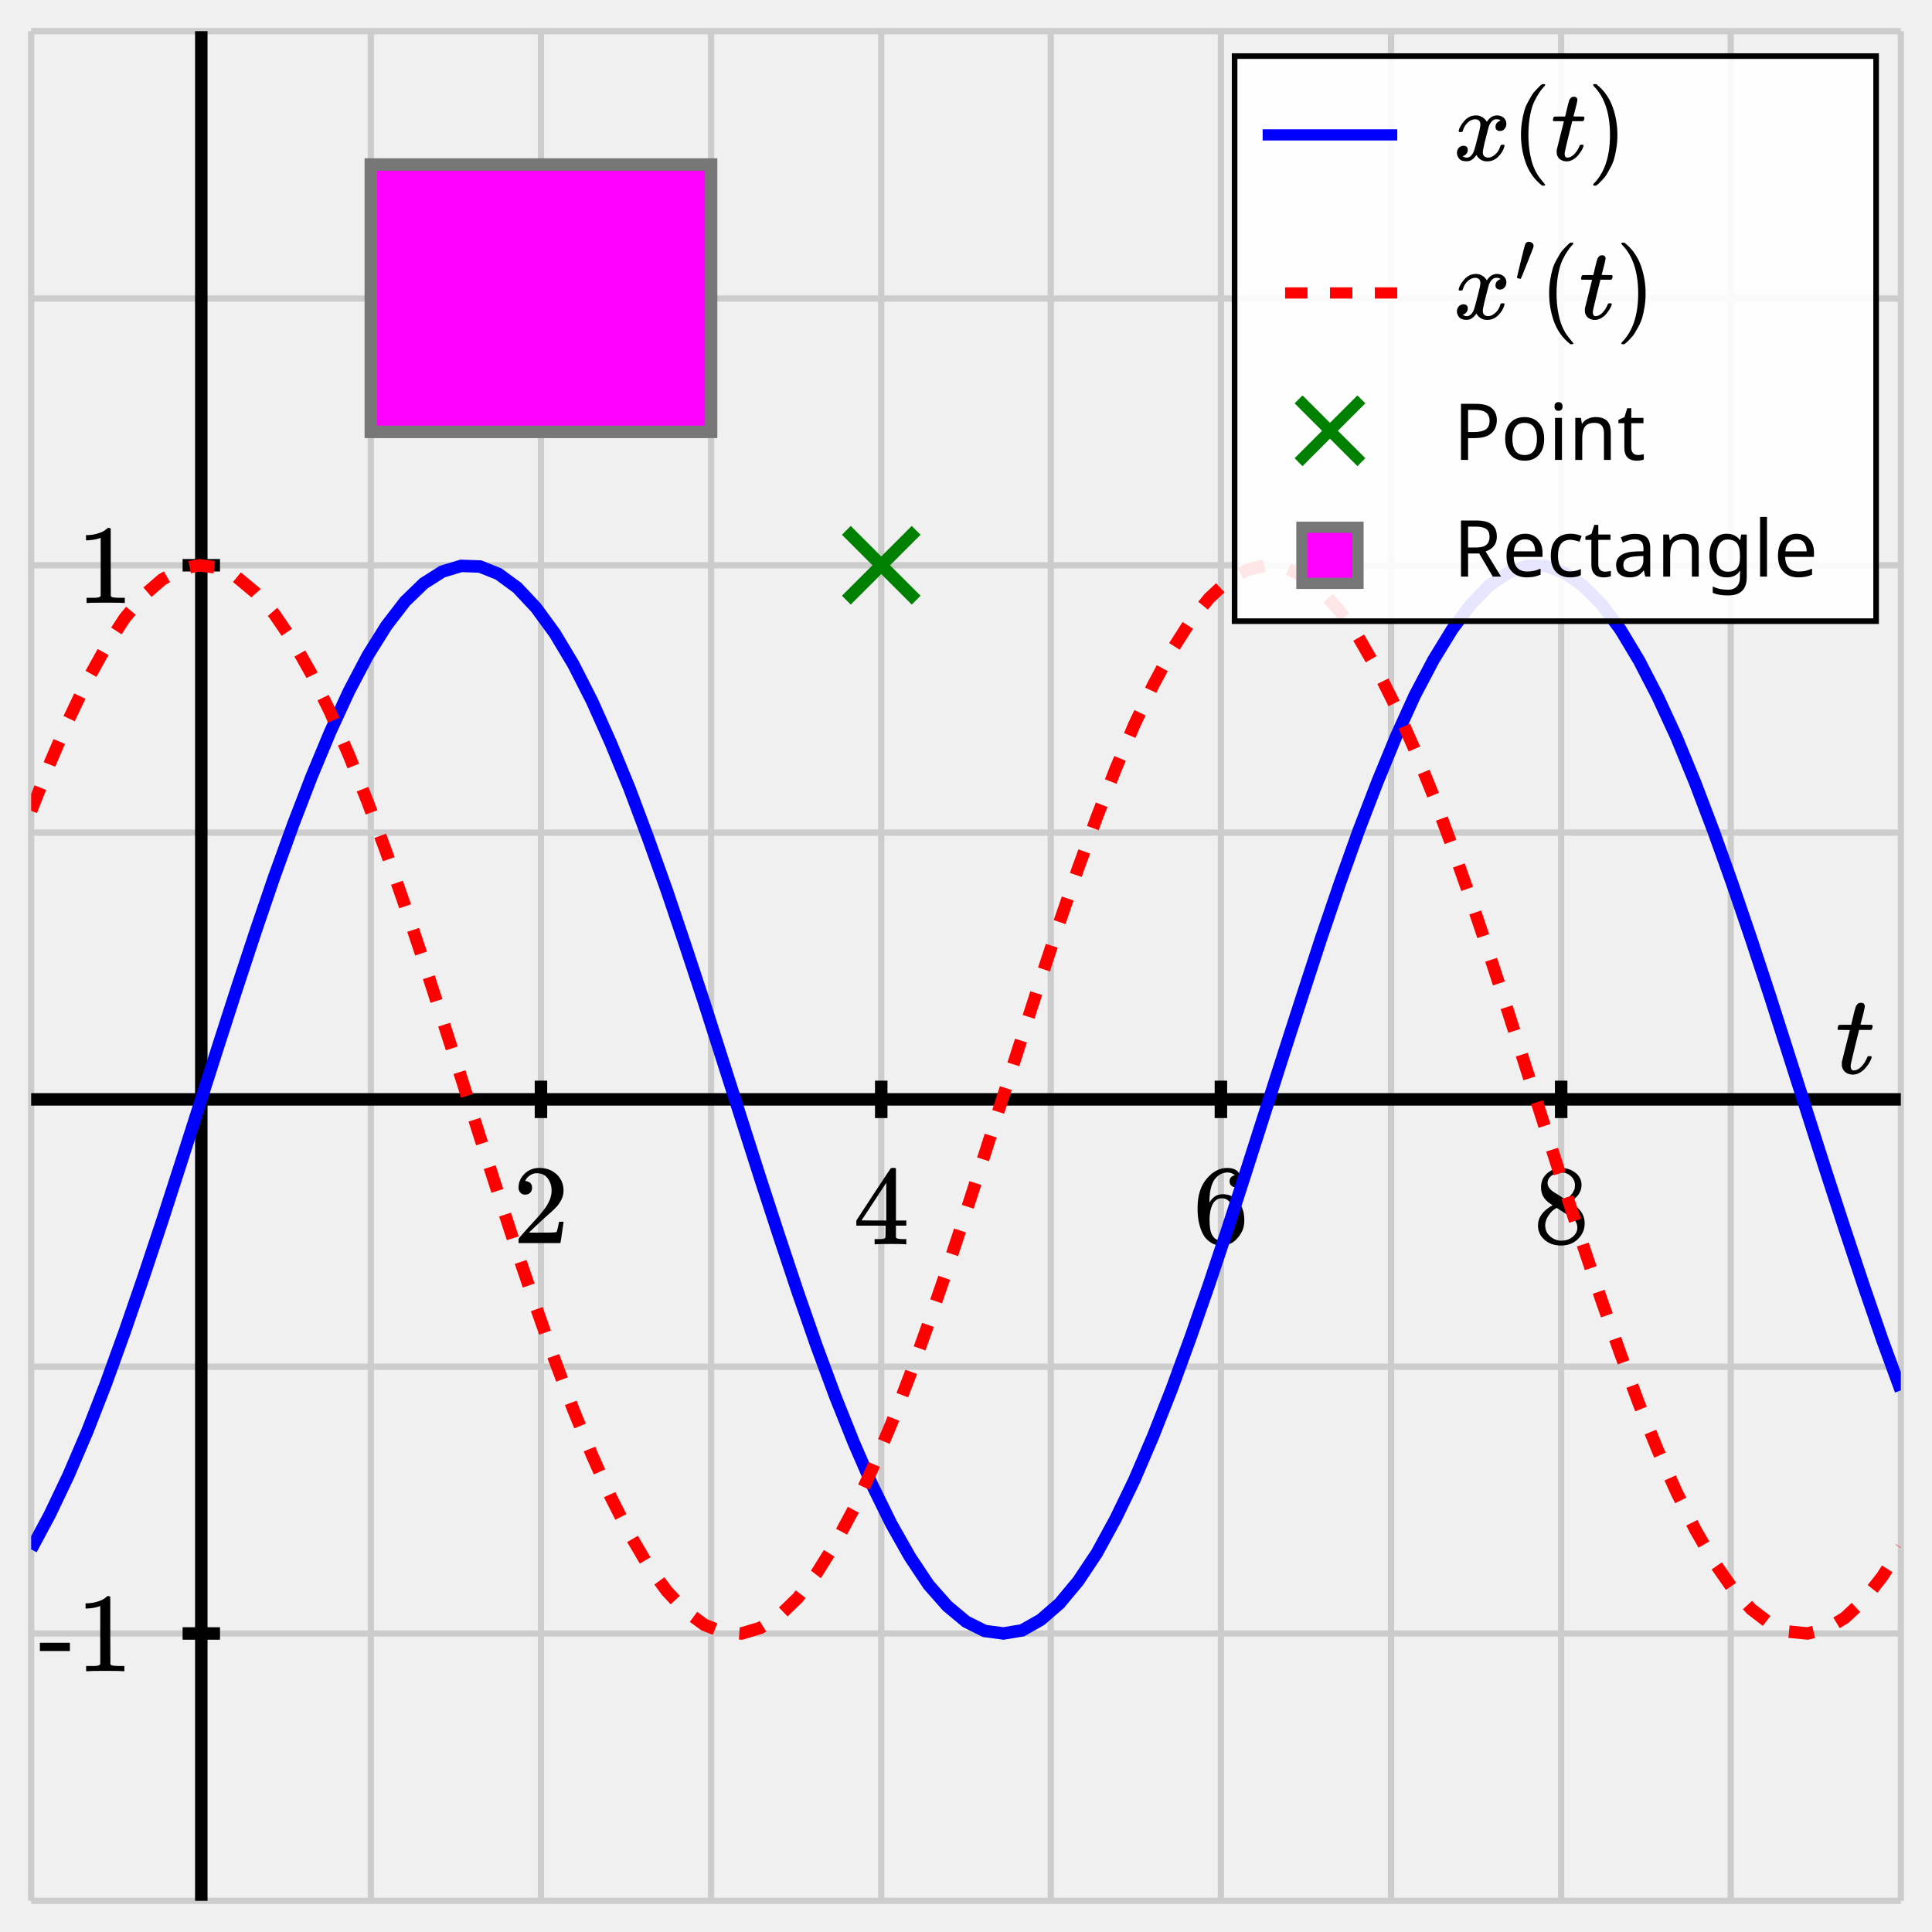
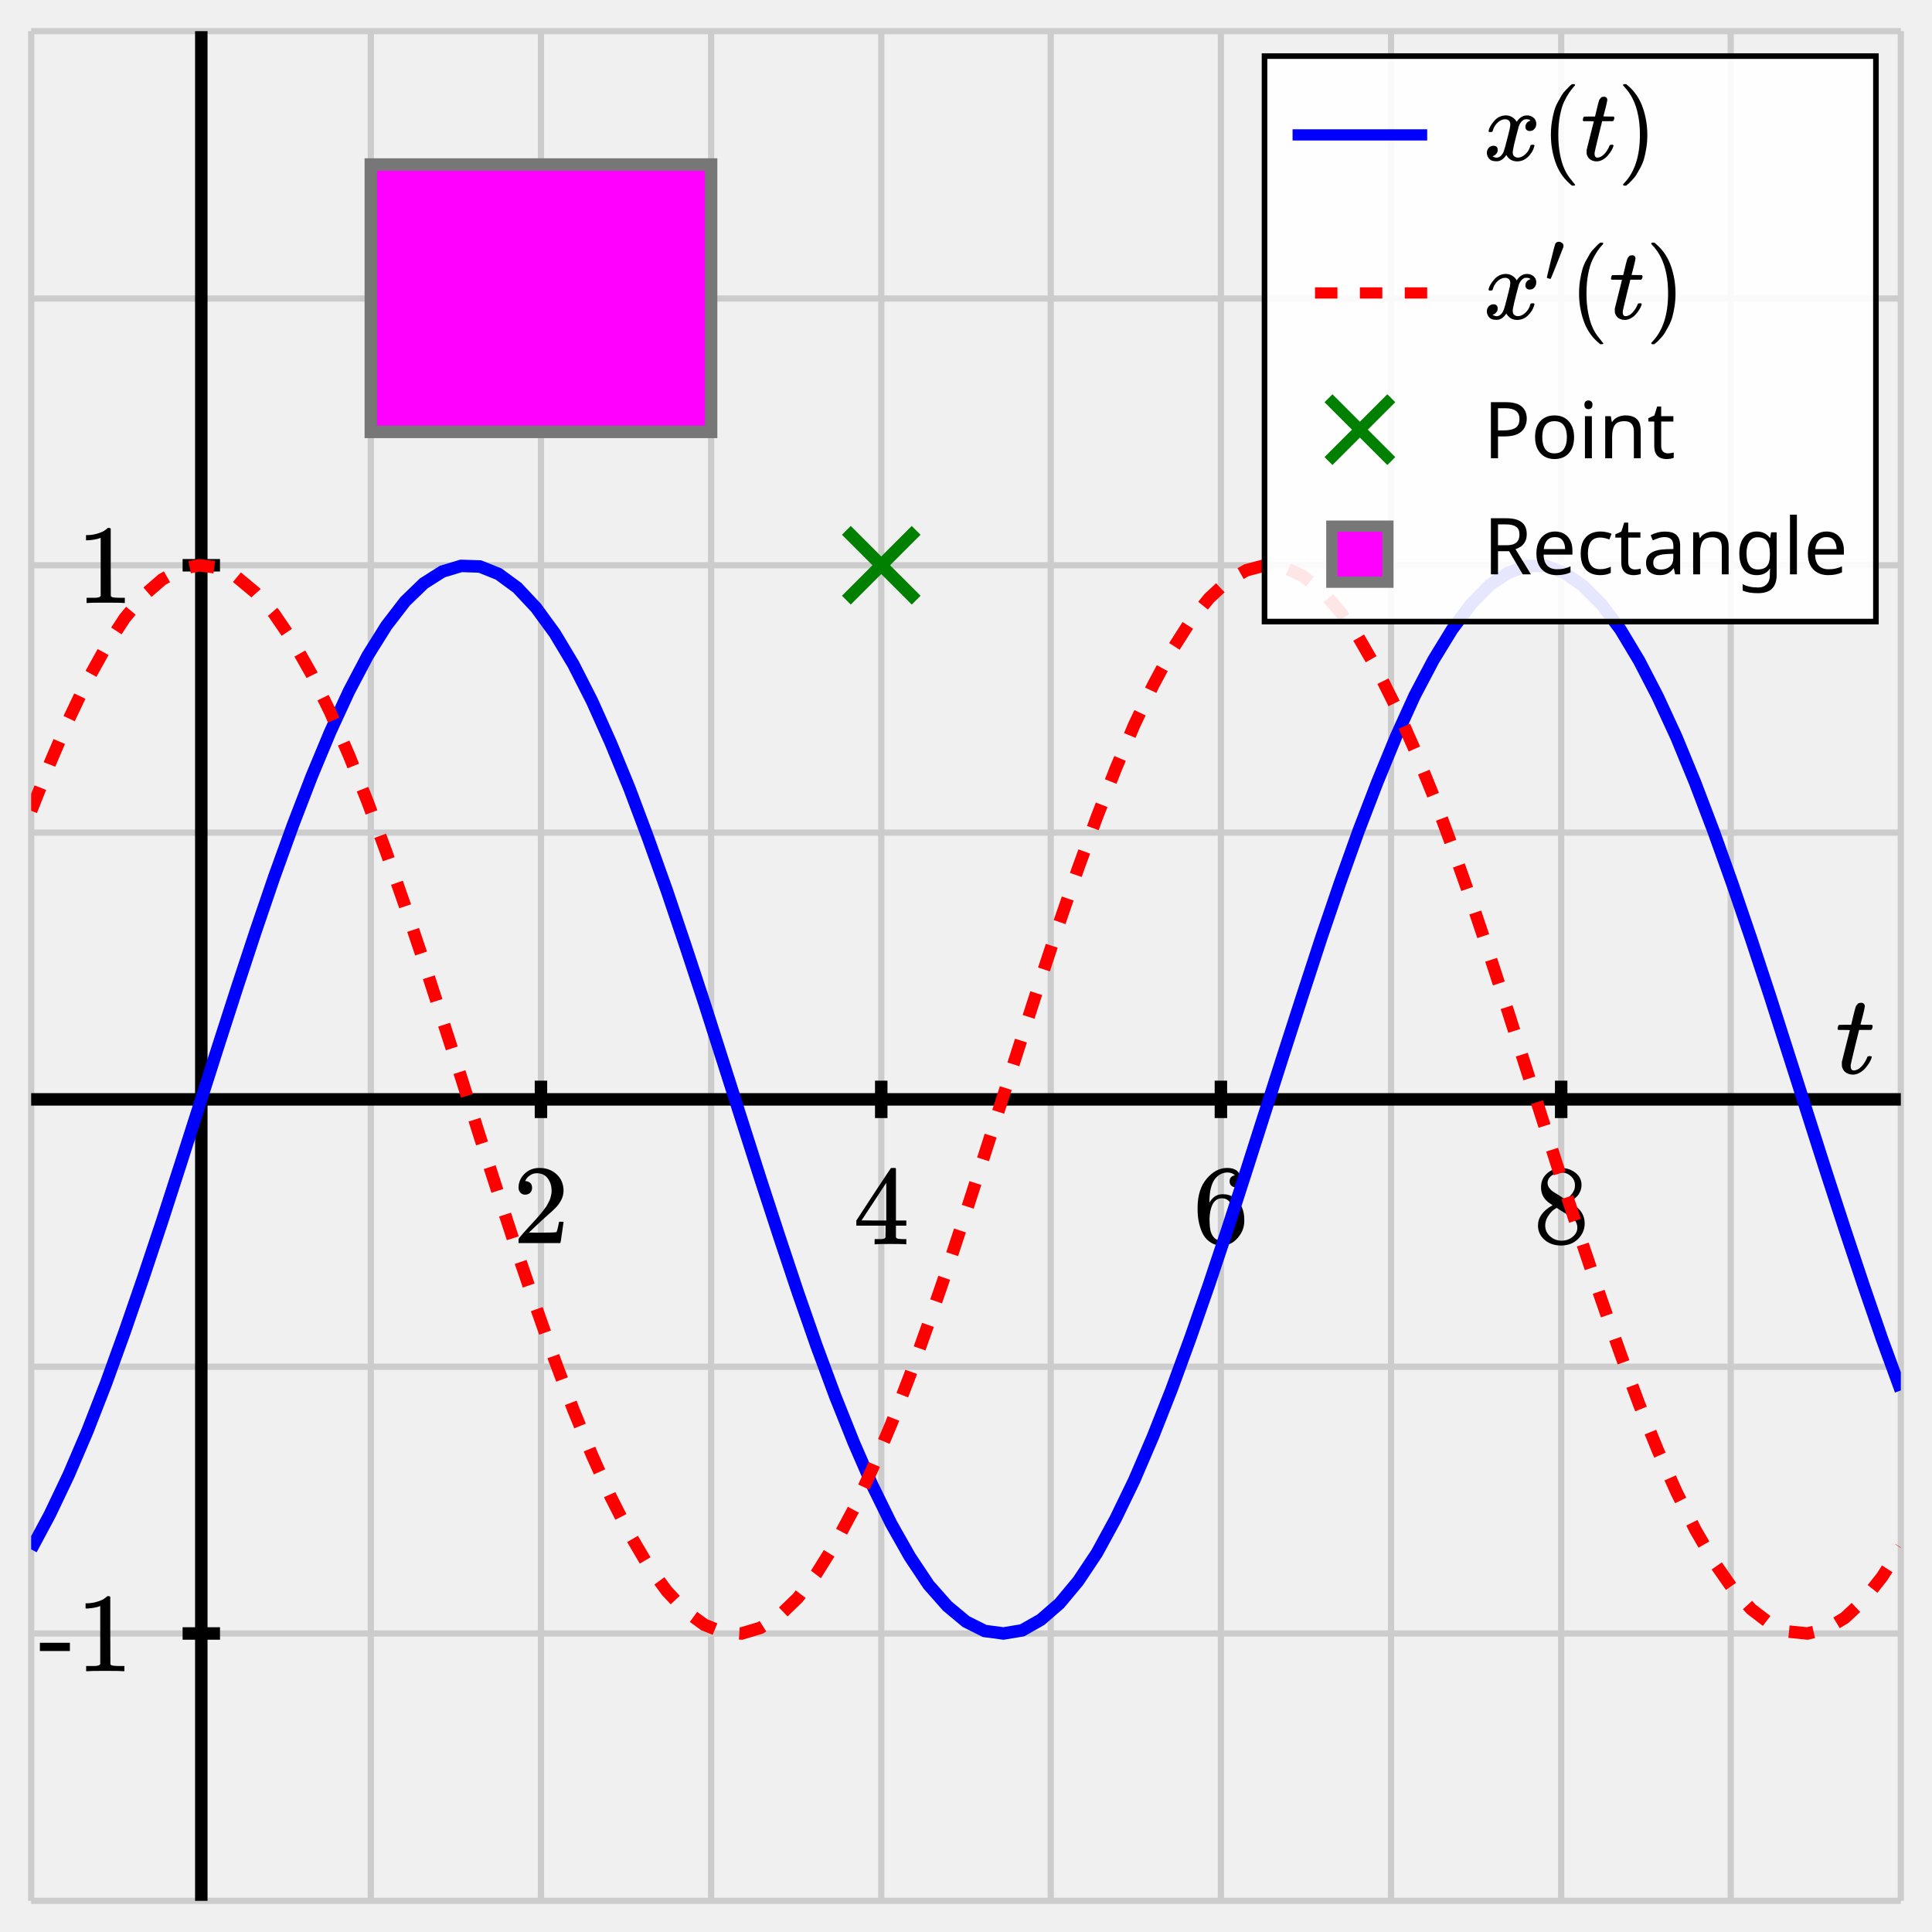
<svg xmlns="http://www.w3.org/2000/svg" xmlns:xlink="http://www.w3.org/1999/xlink" id="legend-figure" width="310" height="310" viewBox="0 0 310 310">
  <defs>
    <clipPath id="legend-__clipPath-0">
      <rect x="5.0" y="5.0" width="300.0" height="300.0" />
    </clipPath>
    <clipPath id="legend-__clipPath-1">
      <rect x="5.0" y="5.0" width="300.0" height="300.0" />
    </clipPath>
  </defs>
  <g id="legend-grid-axes">
    <g id="legend-grid" stroke="#ccc" stroke-width="1">
      <line x1="5.0" y1="305.0" x2="5.0" y2="5.0" />
      <line x1="32.3" y1="305.0" x2="32.3" y2="5.0" />
      <line x1="59.5" y1="305.0" x2="59.5" y2="5.0" />
      <line x1="86.8" y1="305.0" x2="86.8" y2="5.0" />
      <line x1="114.1" y1="305.0" x2="114.1" y2="5.0" />
      <line x1="141.4" y1="305.0" x2="141.4" y2="5.0" />
      <line x1="168.6" y1="305.0" x2="168.6" y2="5.0" />
      <line x1="195.9" y1="305.0" x2="195.9" y2="5.0" />
      <line x1="223.2" y1="305.0" x2="223.2" y2="5.0" />
      <line x1="250.5" y1="305.0" x2="250.5" y2="5.0" />
      <line x1="277.7" y1="305.0" x2="277.7" y2="5.0" />
      <line x1="305.0" y1="305.0" x2="305.0" y2="5.0" />
      <line x1="5.0" y1="305.0" x2="305.0" y2="305.0" />
      <line x1="5.0" y1="262.1" x2="305.0" y2="262.1" />
      <line x1="5.0" y1="219.3" x2="305.0" y2="219.3" />
      <line x1="5.0" y1="176.4" x2="305.0" y2="176.4" />
      <line x1="5.0" y1="133.6" x2="305.0" y2="133.6" />
      <line x1="5.0" y1="90.7" x2="305.0" y2="90.7" />
      <line x1="5.0" y1="47.9" x2="305.0" y2="47.9" />
      <line x1="5.0" y1="5.0" x2="305.0" y2="5.0" />
    </g>
    <g id="legend-axes" stroke="black" stroke-width="2">
      <line id="legend-__line-20" x1="5.0" y1="176.4" x2="305.0" y2="176.4" stroke="black" stroke-width="2" />
      <g>
        <line id="legend-__line-21" x1="86.8" y1="179.4" x2="86.8" y2="173.4" />
        <line id="legend-__line-22" x1="141.4" y1="179.4" x2="141.4" y2="173.4" />
        <line id="legend-__line-23" x1="195.9" y1="179.4" x2="195.9" y2="173.4" />
        <line id="legend-__line-24" x1="250.5" y1="179.4" x2="250.5" y2="173.4" />
      </g>
      <line id="legend-__line-25" x1="32.3" y1="305.0" x2="32.3" y2="5.0" stroke="black" stroke-width="2" />
      <g>
        <line id="legend-__line-26" x1="29.3" y1="262.1" x2="35.3" y2="262.1" />
        <line id="legend-__line-27" x1="29.3" y1="90.7" x2="35.3" y2="90.7" />
      </g>
    </g>
    <g id="legend-__label-0" transform="translate(301.0,172.4) translate(-6.5,-11.5)">
      <g id="legend-__g-1">
        <svg style="vertical-align: -0.200px" width="6.536px" height="11.528px" role="img" focusable="false" viewBox="0 -626 361 637" x="0.0" y="0.0">
          <defs>
            <path id="legend-MJX-1-TEX-I-1D461" d="M26 385Q19 392 19 395Q19 399 22 411T27 425Q29 430 36 430T87 431H140L159 511Q162 522 166 540T173 566T179 586T187 603T197 615T211 624T229 626Q247 625 254 615T261 596Q261 589 252 549T232 470L222 433Q222 431 272 431H323Q330 424 330 420Q330 398 317 385H210L174 240Q135 80 135 68Q135 26 162 26Q197 26 230 60T283 144Q285 150 288 151T303 153H307Q322 153 322 145Q322 142 319 133Q314 117 301 95T267 48T216 6T155 -11Q125 -11 98 4T59 56Q57 64 57 83V101L92 241Q127 382 128 383Q128 385 77 385H26Z" />
          </defs>
          <g stroke="currentColor" fill="currentColor" stroke-width="0" transform="scale(1,-1)">
            <g data-mml-node="math">
              <g data-mml-node="mi" data-semantic-type="identifier" data-semantic-role="latinletter" data-semantic-font="italic" data-semantic-annotation="clearspeak:simple" data-semantic-id="0" data-semantic-speech="t">
                <use data-c="1D461" xlink:href="#legend-MJX-1-TEX-I-1D461" />
              </g>
            </g>
          </g>
        </svg>
      </g>
    </g>
    <g id="legend-__label-1" transform="translate(86.8,187.4) translate(-4.5,-0.0)">
      <g id="legend-__g-2">
        <svg style="vertical-align: 0.000px" width="9.048px" height="12.056px" role="img" focusable="false" viewBox="0 -666 500 666" x="0.0" y="0.0">
          <defs>
            <path id="legend-MJX-2-TEX-N-32" d="M109 429Q82 429 66 447T50 491Q50 562 103 614T235 666Q326 666 387 610T449 465Q449 422 429 383T381 315T301 241Q265 210 201 149L142 93L218 92Q375 92 385 97Q392 99 409 186V189H449V186Q448 183 436 95T421 3V0H50V19V31Q50 38 56 46T86 81Q115 113 136 137Q145 147 170 174T204 211T233 244T261 278T284 308T305 340T320 369T333 401T340 431T343 464Q343 527 309 573T212 619Q179 619 154 602T119 569T109 550Q109 549 114 549Q132 549 151 535T170 489Q170 464 154 447T109 429Z" />
          </defs>
          <g stroke="currentColor" fill="currentColor" stroke-width="0" transform="scale(1,-1)">
            <g data-mml-node="math">
              <g data-mml-node="mtext" data-semantic-type="text" data-semantic-role="integer" data-semantic-font="normal" data-semantic-annotation="clearspeak:unit" data-semantic-id="0" data-semantic-speech="2">
                <use data-c="32" xlink:href="#legend-MJX-2-TEX-N-32" />
              </g>
            </g>
          </g>
        </svg>
      </g>
    </g>
    <g id="legend-__label-2" transform="translate(141.4,187.4) translate(-4.5,-0.0)">
      <g id="legend-__g-3">
        <svg style="vertical-align: 0.000px" width="9.048px" height="12.256px" role="img" focusable="false" viewBox="0 -677 500 677" x="0.0" y="0.0">
          <defs>
            <path id="legend-MJX-3-TEX-N-34" d="M462 0Q444 3 333 3Q217 3 199 0H190V46H221Q241 46 248 46T265 48T279 53T286 61Q287 63 287 115V165H28V211L179 442Q332 674 334 675Q336 677 355 677H373L379 671V211H471V165H379V114Q379 73 379 66T385 54Q393 47 442 46H471V0H462ZM293 211V545L74 212L183 211H293Z" />
          </defs>
          <g stroke="currentColor" fill="currentColor" stroke-width="0" transform="scale(1,-1)">
            <g data-mml-node="math">
              <g data-mml-node="mtext" data-semantic-type="text" data-semantic-role="integer" data-semantic-font="normal" data-semantic-annotation="clearspeak:unit" data-semantic-id="0" data-semantic-speech="4">
                <use data-c="34" xlink:href="#legend-MJX-3-TEX-N-34" />
              </g>
            </g>
          </g>
        </svg>
      </g>
    </g>
    <g id="legend-__label-3" transform="translate(195.9,187.4) translate(-4.5,-0.0)">
      <g id="legend-__g-4">
        <svg style="vertical-align: -0.400px" width="9.048px" height="12.456px" role="img" focusable="false" viewBox="0 -666 500 688" x="0.0" y="0.0">
          <defs>
            <path id="legend-MJX-4-TEX-N-36" d="M42 313Q42 476 123 571T303 666Q372 666 402 630T432 550Q432 525 418 510T379 495Q356 495 341 509T326 548Q326 592 373 601Q351 623 311 626Q240 626 194 566Q147 500 147 364L148 360Q153 366 156 373Q197 433 263 433H267Q313 433 348 414Q372 400 396 374T435 317Q456 268 456 210V192Q456 169 451 149Q440 90 387 34T253 -22Q225 -22 199 -14T143 16T92 75T56 172T42 313ZM257 397Q227 397 205 380T171 335T154 278T148 216Q148 133 160 97T198 39Q222 21 251 21Q302 21 329 59Q342 77 347 104T352 209Q352 289 347 316T329 361Q302 397 257 397Z" />
          </defs>
          <g stroke="currentColor" fill="currentColor" stroke-width="0" transform="scale(1,-1)">
            <g data-mml-node="math">
              <g data-mml-node="mtext" data-semantic-type="text" data-semantic-role="integer" data-semantic-font="normal" data-semantic-annotation="clearspeak:unit" data-semantic-id="0" data-semantic-speech="6">
                <use data-c="36" xlink:href="#legend-MJX-4-TEX-N-36" />
              </g>
            </g>
          </g>
        </svg>
      </g>
    </g>
    <g id="legend-__label-4" transform="translate(250.5,187.4) translate(-4.5,-0.0)">
      <g id="legend-__g-5">
        <svg style="vertical-align: -0.400px" width="9.048px" height="12.456px" role="img" focusable="false" viewBox="0 -666 500 688" x="0.0" y="0.0">
          <defs>
            <path id="legend-MJX-5-TEX-N-38" d="M70 417T70 494T124 618T248 666Q319 666 374 624T429 515Q429 485 418 459T392 417T361 389T335 371T324 363L338 354Q352 344 366 334T382 323Q457 264 457 174Q457 95 399 37T249 -22Q159 -22 101 29T43 155Q43 263 172 335L154 348Q133 361 127 368Q70 417 70 494ZM286 386L292 390Q298 394 301 396T311 403T323 413T334 425T345 438T355 454T364 471T369 491T371 513Q371 556 342 586T275 624Q268 625 242 625Q201 625 165 599T128 534Q128 511 141 492T167 463T217 431Q224 426 228 424L286 386ZM250 21Q308 21 350 55T392 137Q392 154 387 169T375 194T353 216T330 234T301 253T274 270Q260 279 244 289T218 306L210 311Q204 311 181 294T133 239T107 157Q107 98 150 60T250 21Z" />
          </defs>
          <g stroke="currentColor" fill="currentColor" stroke-width="0" transform="scale(1,-1)">
            <g data-mml-node="math">
              <g data-mml-node="mtext" data-semantic-type="text" data-semantic-role="integer" data-semantic-font="normal" data-semantic-annotation="clearspeak:unit" data-semantic-id="0" data-semantic-speech="8">
                <use data-c="38" xlink:href="#legend-MJX-5-TEX-N-38" />
              </g>
            </g>
          </g>
        </svg>
      </g>
    </g>
    <g id="legend-__label-5" transform="translate(21.3,262.1) translate(-15.1,-6.0)">
      <g id="legend-__g-6">
        <svg style="vertical-align: 0.000px" width="15.080px" height="12.056px" role="img" focusable="false" viewBox="0 -666 833 666" x="0.0" y="0.0">
          <defs>
            <path id="legend-MJX-6-TEX-N-2D" d="M11 179V252H277V179H11Z" />
            <path id="legend-MJX-6-TEX-N-31" d="M213 578L200 573Q186 568 160 563T102 556H83V602H102Q149 604 189 617T245 641T273 663Q275 666 285 666Q294 666 302 660V361L303 61Q310 54 315 52T339 48T401 46H427V0H416Q395 3 257 3Q121 3 100 0H88V46H114Q136 46 152 46T177 47T193 50T201 52T207 57T213 61V578Z" />
          </defs>
          <g stroke="currentColor" fill="currentColor" stroke-width="0" transform="scale(1,-1)">
            <g data-mml-node="math">
              <g data-mml-node="mtext" data-semantic-type="text" data-semantic-role="unknown" data-semantic-font="normal" data-semantic-annotation="clearspeak:unit" data-semantic-id="0" data-semantic-speech="hyphen 1">
                <use data-c="2D" xlink:href="#legend-MJX-6-TEX-N-2D" />
                <use data-c="31" xlink:href="#legend-MJX-6-TEX-N-31" transform="translate(333,0)" />
              </g>
            </g>
          </g>
        </svg>
      </g>
    </g>
    <g id="legend-__label-6" transform="translate(21.3,90.7) translate(-9.0,-6.0)">
      <g id="legend-__g-7">
        <svg style="vertical-align: 0.000px" width="9.048px" height="12.056px" role="img" focusable="false" viewBox="0 -666 500 666" x="0.0" y="0.0">
          <defs>
            <path id="legend-MJX-7-TEX-N-31" d="M213 578L200 573Q186 568 160 563T102 556H83V602H102Q149 604 189 617T245 641T273 663Q275 666 285 666Q294 666 302 660V361L303 61Q310 54 315 52T339 48T401 46H427V0H416Q395 3 257 3Q121 3 100 0H88V46H114Q136 46 152 46T177 47T193 50T201 52T207 57T213 61V578Z" />
          </defs>
          <g stroke="currentColor" fill="currentColor" stroke-width="0" transform="scale(1,-1)">
            <g data-mml-node="math">
              <g data-mml-node="mtext" data-semantic-type="text" data-semantic-role="integer" data-semantic-font="normal" data-semantic-annotation="clearspeak:unit" data-semantic-id="0" data-semantic-speech="1">
                <use data-c="31" xlink:href="#legend-MJX-7-TEX-N-31" />
              </g>
            </g>
          </g>
        </svg>
      </g>
    </g>
  </g>
  <path id="legend-sin" stroke="blue" stroke-width="2" fill="none" d="M 5.0 248.6 L 8.0 243.0 L 11.0 236.7 L 14.0 229.7 L 17.0 222.0 L 20.0 213.7 L 23.0 205.0 L 26.0 196.0 L 29.0 186.7 L 32.0 177.3 L 35.0 167.9 L 38.0 158.6 L 41.0 149.5 L 44.0 140.7 L 47.0 132.4 L 50.0 124.6 L 53.0 117.4 L 56.0 110.9 L 59.0 105.2 L 62.0 100.4 L 65.0 96.5 L 68.0 93.6 L 71.0 91.7 L 74.0 90.8 L 77.0 90.9 L 80.0 92.1 L 83.0 94.3 L 86.0 97.5 L 89.0 101.6 L 92.0 106.6 L 95.0 112.5 L 98.0 119.2 L 101.0 126.5 L 104.0 134.5 L 107.0 142.9 L 110.0 151.8 L 113.0 160.9 L 116.0 170.3 L 119.0 179.7 L 122.0 189.1 L 125.0 198.3 L 128.0 207.3 L 131.0 215.9 L 134.0 224.0 L 137.0 231.5 L 140.0 238.4 L 143.0 244.5 L 146.0 249.8 L 149.0 254.3 L 152.0 257.7 L 155.0 260.2 L 158.0 261.7 L 161.0 262.1 L 164.0 261.6 L 167.0 259.9 L 170.0 257.3 L 173.0 253.7 L 176.0 249.2 L 179.0 243.7 L 182.0 237.5 L 185.0 230.5 L 188.0 222.9 L 191.0 214.7 L 194.0 206.1 L 197.0 197.1 L 200.0 187.8 L 203.0 178.4 L 206.0 169.0 L 209.0 159.7 L 212.0 150.5 L 215.0 141.7 L 218.0 133.3 L 221.0 125.5 L 224.0 118.2 L 227.0 111.6 L 230.0 105.9 L 233.0 101.0 L 236.0 97.0 L 239.0 93.9 L 242.0 91.9 L 245.0 90.8 L 248.0 90.8 L 251.0 91.9 L 254.0 94.0 L 257.0 97.0 L 260.0 101.0 L 263.0 106.0 L 266.0 111.8 L 269.0 118.3 L 272.0 125.6 L 275.0 133.5 L 278.0 141.9 L 281.0 150.7 L 284.0 159.8 L 287.0 169.2 L 290.0 178.6 L 293.0 188.0 L 296.0 197.2 L 299.0 206.2 L 302.0 214.9 L 305.0 223.1" clip-path="url(#legend-__clipPath-1)" />
  <path id="legend-cos" stroke="red" stroke-width="2" stroke-dasharray="4 4" fill="none" d="M 5.0 130.1 L 8.0 122.5 L 11.0 115.5 L 14.0 109.2 L 17.0 103.8 L 20.0 99.2 L 23.0 95.6 L 26.0 93.0 L 29.0 91.3 L 32.0 90.7 L 35.0 91.1 L 38.0 92.6 L 41.0 95.1 L 44.0 98.5 L 47.0 102.9 L 50.0 108.2 L 53.0 114.3 L 56.0 121.2 L 59.0 128.7 L 62.0 136.8 L 65.0 145.4 L 68.0 154.3 L 71.0 163.6 L 74.0 172.9 L 77.0 182.4 L 80.0 191.7 L 83.0 200.9 L 86.0 209.7 L 89.0 218.2 L 92.0 226.2 L 95.0 233.5 L 98.0 240.2 L 101.0 246.1 L 104.0 251.2 L 107.0 255.3 L 110.0 258.5 L 113.0 260.7 L 116.0 261.9 L 119.0 262.1 L 122.0 261.2 L 125.0 259.3 L 128.0 256.4 L 131.0 252.5 L 134.0 247.7 L 137.0 242.1 L 140.0 235.6 L 143.0 228.5 L 146.0 220.7 L 149.0 212.3 L 152.0 203.6 L 155.0 194.5 L 158.0 185.2 L 161.0 175.8 L 164.0 166.4 L 167.0 157.1 L 170.0 148.0 L 173.0 139.3 L 176.0 131.1 L 179.0 123.4 L 182.0 116.3 L 185.0 110.0 L 188.0 104.4 L 191.0 99.7 L 194.0 96.0 L 197.0 93.2 L 200.0 91.5 L 203.0 90.7 L 206.0 91.0 L 209.0 92.4 L 212.0 94.7 L 215.0 98.1 L 218.0 102.3 L 221.0 107.5 L 224.0 113.5 L 227.0 120.3 L 230.0 127.7 L 233.0 135.8 L 236.0 144.3 L 239.0 153.2 L 242.0 162.4 L 245.0 171.8 L 248.0 181.2 L 251.0 190.6 L 254.0 199.8 L 257.0 208.7 L 260.0 217.2 L 263.0 225.3 L 266.0 232.7 L 269.0 239.4 L 272.0 245.4 L 275.0 250.6 L 278.0 254.9 L 281.0 258.2 L 284.0 260.5 L 287.0 261.8 L 290.0 262.1 L 293.0 261.4 L 296.0 259.6 L 299.0 256.8 L 302.0 253.0 L 305.0 248.3" clip-path="url(#legend-__clipPath-1)" />
  <path id="legend-point" d="M 135.8 96.3L 147.0 85.1M 147.0 96.3L 135.8 85.1" stroke="green" stroke-width="2" fill="red" />
  <path id="legend-rectangle" d="M 59.5 69.3 L 114.1 69.3 L 114.1 26.4 L 59.5 26.4 Z" stroke="#777" stroke-width="2" fill="magenta" />
-   <g id="legend-__g-0" transform="translate(301.0,9.0) translate(-102.9,-0.0) scale(0.9,0.9)">
-     <rect x="0" y="0" width="114.369" height="100.744" stroke="black" fill="white" fill-opacity="0.9" />
+   <g id="legend-__g-0" transform="translate(301.0,9.0) translate(-98.1,-0.0) scale(0.9,0.9)">
+     <rect x="0" y="0" width="109.002" height="100.818" stroke="black" fill="white" fill-opacity="0.9" />
    <g id="legend-label-0" transform="translate(39.0,5.0)">
      <g id="legend-__g-8">
        <svg style="vertical-align: -4.528px" width="30.968px" height="18.096px" role="img" focusable="false" viewBox="0 -750 1711 1000" x="0.0" y="0.0">
          <defs>
            <path id="legend-MJX-8-TEX-I-1D465" d="M52 289Q59 331 106 386T222 442Q257 442 286 424T329 379Q371 442 430 442Q467 442 494 420T522 361Q522 332 508 314T481 292T458 288Q439 288 427 299T415 328Q415 374 465 391Q454 404 425 404Q412 404 406 402Q368 386 350 336Q290 115 290 78Q290 50 306 38T341 26Q378 26 414 59T463 140Q466 150 469 151T485 153H489Q504 153 504 145Q504 144 502 134Q486 77 440 33T333 -11Q263 -11 227 52Q186 -10 133 -10H127Q78 -10 57 16T35 71Q35 103 54 123T99 143Q142 143 142 101Q142 81 130 66T107 46T94 41L91 40Q91 39 97 36T113 29T132 26Q168 26 194 71Q203 87 217 139T245 247T261 313Q266 340 266 352Q266 380 251 392T217 404Q177 404 142 372T93 290Q91 281 88 280T72 278H58Q52 284 52 289Z" />
            <path id="legend-MJX-8-TEX-N-2061" d="" />
            <path id="legend-MJX-8-TEX-N-28" d="M94 250Q94 319 104 381T127 488T164 576T202 643T244 695T277 729T302 750H315H319Q333 750 333 741Q333 738 316 720T275 667T226 581T184 443T167 250T184 58T225 -81T274 -167T316 -220T333 -241Q333 -250 318 -250H315H302L274 -226Q180 -141 137 -14T94 250Z" />
            <path id="legend-MJX-8-TEX-I-1D461" d="M26 385Q19 392 19 395Q19 399 22 411T27 425Q29 430 36 430T87 431H140L159 511Q162 522 166 540T173 566T179 586T187 603T197 615T211 624T229 626Q247 625 254 615T261 596Q261 589 252 549T232 470L222 433Q222 431 272 431H323Q330 424 330 420Q330 398 317 385H210L174 240Q135 80 135 68Q135 26 162 26Q197 26 230 60T283 144Q285 150 288 151T303 153H307Q322 153 322 145Q322 142 319 133Q314 117 301 95T267 48T216 6T155 -11Q125 -11 98 4T59 56Q57 64 57 83V101L92 241Q127 382 128 383Q128 385 77 385H26Z" />
            <path id="legend-MJX-8-TEX-N-29" d="M60 749L64 750Q69 750 74 750H86L114 726Q208 641 251 514T294 250Q294 182 284 119T261 12T224 -76T186 -143T145 -194T113 -227T90 -246Q87 -249 86 -250H74Q66 -250 63 -250T58 -247T55 -238Q56 -237 66 -225Q221 -64 221 250T66 725Q56 737 55 738Q55 746 60 749Z" />
          </defs>
          <g stroke="currentColor" fill="currentColor" stroke-width="0" transform="scale(1,-1)">
            <g data-mml-node="math" data-semantic-type="appl" data-semantic-role="simple function" data-semantic-annotation="clearspeak:simple" data-semantic-id="6" data-semantic-children="0,4" data-semantic-content="5,0" data-semantic-speech="x left parenthesis t right parenthesis">
              <g data-mml-node="mi" data-semantic-type="identifier" data-semantic-role="simple function" data-semantic-font="italic" data-semantic-annotation="clearspeak:simple" data-semantic-id="0" data-semantic-parent="6" data-semantic-operator="appl" data-semantic-speech="x">
                <use data-c="1D465" xlink:href="#legend-MJX-8-TEX-I-1D465" />
              </g>
              <g data-mml-node="mo" data-semantic-type="punctuation" data-semantic-role="application" data-semantic-id="5" data-semantic-parent="6" data-semantic-added="true" data-semantic-operator="appl" data-semantic-speech="of" transform="translate(572,0)">
                <use data-c="2061" xlink:href="#legend-MJX-8-TEX-N-2061" />
              </g>
              <g data-mml-node="mrow" data-semantic-type="fenced" data-semantic-role="leftright" data-semantic-id="4" data-semantic-children="2" data-semantic-content="1,3" data-semantic-parent="6" data-semantic-speech="left parenthesis t right parenthesis" transform="translate(572,0)">
                <g data-mml-node="mo" data-semantic-type="fence" data-semantic-role="open" data-semantic-id="1" data-semantic-parent="4" data-semantic-operator="fenced" data-semantic-speech="left parenthesis">
                  <use data-c="28" xlink:href="#legend-MJX-8-TEX-N-28" />
                </g>
                <g data-mml-node="mi" data-semantic-type="identifier" data-semantic-role="latinletter" data-semantic-font="italic" data-semantic-annotation="clearspeak:simple" data-semantic-id="2" data-semantic-parent="4" data-semantic-speech="t" transform="translate(389,0)">
                  <use data-c="1D461" xlink:href="#legend-MJX-8-TEX-I-1D461" />
                </g>
                <g data-mml-node="mo" data-semantic-type="fence" data-semantic-role="close" data-semantic-id="3" data-semantic-parent="4" data-semantic-operator="fenced" data-semantic-speech="right parenthesis" transform="translate(750,0)">
                  <use data-c="29" xlink:href="#legend-MJX-8-TEX-N-29" />
                </g>
              </g>
            </g>
          </g>
        </svg>
      </g>
    </g>
    <line stroke="blue" x1="29" y1="14.048" x2="5" y2="14.048" stroke-width="2" />
    <g id="legend-label-1" transform="translate(39.0,33.1)">
      <g id="legend-__g-9">
        <svg style="vertical-align: -4.528px" width="35.992px" height="18.264px" role="img" focusable="false" viewBox="0 -759 1988.5 1009" x="0.0" y="0.0">
          <defs>
            <path id="legend-MJX-9-TEX-I-1D465" d="M52 289Q59 331 106 386T222 442Q257 442 286 424T329 379Q371 442 430 442Q467 442 494 420T522 361Q522 332 508 314T481 292T458 288Q439 288 427 299T415 328Q415 374 465 391Q454 404 425 404Q412 404 406 402Q368 386 350 336Q290 115 290 78Q290 50 306 38T341 26Q378 26 414 59T463 140Q466 150 469 151T485 153H489Q504 153 504 145Q504 144 502 134Q486 77 440 33T333 -11Q263 -11 227 52Q186 -10 133 -10H127Q78 -10 57 16T35 71Q35 103 54 123T99 143Q142 143 142 101Q142 81 130 66T107 46T94 41L91 40Q91 39 97 36T113 29T132 26Q168 26 194 71Q203 87 217 139T245 247T261 313Q266 340 266 352Q266 380 251 392T217 404Q177 404 142 372T93 290Q91 281 88 280T72 278H58Q52 284 52 289Z" />
            <path id="legend-MJX-9-TEX-V-2032" d="M79 43Q73 43 52 49T30 61Q30 68 85 293T146 528Q161 560 198 560Q218 560 240 545T262 501Q262 496 260 486Q259 479 173 263T84 45T79 43Z" />
            <path id="legend-MJX-9-TEX-N-2061" d="" />
            <path id="legend-MJX-9-TEX-N-28" d="M94 250Q94 319 104 381T127 488T164 576T202 643T244 695T277 729T302 750H315H319Q333 750 333 741Q333 738 316 720T275 667T226 581T184 443T167 250T184 58T225 -81T274 -167T316 -220T333 -241Q333 -250 318 -250H315H302L274 -226Q180 -141 137 -14T94 250Z" />
            <path id="legend-MJX-9-TEX-I-1D461" d="M26 385Q19 392 19 395Q19 399 22 411T27 425Q29 430 36 430T87 431H140L159 511Q162 522 166 540T173 566T179 586T187 603T197 615T211 624T229 626Q247 625 254 615T261 596Q261 589 252 549T232 470L222 433Q222 431 272 431H323Q330 424 330 420Q330 398 317 385H210L174 240Q135 80 135 68Q135 26 162 26Q197 26 230 60T283 144Q285 150 288 151T303 153H307Q322 153 322 145Q322 142 319 133Q314 117 301 95T267 48T216 6T155 -11Q125 -11 98 4T59 56Q57 64 57 83V101L92 241Q127 382 128 383Q128 385 77 385H26Z" />
            <path id="legend-MJX-9-TEX-N-29" d="M60 749L64 750Q69 750 74 750H86L114 726Q208 641 251 514T294 250Q294 182 284 119T261 12T224 -76T186 -143T145 -194T113 -227T90 -246Q87 -249 86 -250H74Q66 -250 63 -250T58 -247T55 -238Q56 -237 66 -225Q221 -64 221 250T66 725Q56 737 55 738Q55 746 60 749Z" />
          </defs>
          <g stroke="currentColor" fill="currentColor" stroke-width="0" transform="scale(1,-1)">
            <g data-mml-node="math" data-semantic-type="appl" data-semantic-role="simple function" data-semantic-annotation="clearspeak:simple" data-semantic-id="8" data-semantic-children="2,6" data-semantic-content="7,0" data-semantic-speech="x prime left parenthesis t right parenthesis">
              <g data-mml-node="msup" data-semantic-type="superscript" data-semantic-role="simple function" data-semantic-id="2" data-semantic-children="0,1" data-semantic-parent="8" data-semantic-speech="x prime">
                <g data-mml-node="mi" data-semantic-type="identifier" data-semantic-role="simple function" data-semantic-font="italic" data-semantic-annotation="clearspeak:simple" data-semantic-id="0" data-semantic-parent="2" data-semantic-operator="appl" data-semantic-speech="x" data-semantic-prefix="Base">
                  <use data-c="1D465" xlink:href="#legend-MJX-9-TEX-I-1D465" />
                </g>
                <g data-mml-node="mo" transform="translate(605,363) scale(0.707)" data-semantic-type="punctuation" data-semantic-role="prime" data-semantic-id="1" data-semantic-parent="2" data-semantic-speech="prime" data-semantic-prefix="Exponent">
                  <use data-c="2032" xlink:href="#legend-MJX-9-TEX-V-2032" />
                </g>
              </g>
              <g data-mml-node="mo" data-semantic-type="punctuation" data-semantic-role="application" data-semantic-id="7" data-semantic-parent="8" data-semantic-added="true" data-semantic-operator="appl" data-semantic-speech="of" transform="translate(849.5,0)">
                <use data-c="2061" xlink:href="#legend-MJX-9-TEX-N-2061" />
              </g>
              <g data-mml-node="mrow" data-semantic-type="fenced" data-semantic-role="leftright" data-semantic-id="6" data-semantic-children="4" data-semantic-content="3,5" data-semantic-parent="8" data-semantic-speech="left parenthesis t right parenthesis" transform="translate(849.5,0)">
                <g data-mml-node="mo" data-semantic-type="fence" data-semantic-role="open" data-semantic-id="3" data-semantic-parent="6" data-semantic-operator="fenced" data-semantic-speech="left parenthesis">
                  <use data-c="28" xlink:href="#legend-MJX-9-TEX-N-28" />
                </g>
                <g data-mml-node="mi" data-semantic-type="identifier" data-semantic-role="latinletter" data-semantic-font="italic" data-semantic-annotation="clearspeak:simple" data-semantic-id="4" data-semantic-parent="6" data-semantic-speech="t" transform="translate(389,0)">
                  <use data-c="1D461" xlink:href="#legend-MJX-9-TEX-I-1D461" />
                </g>
                <g data-mml-node="mo" data-semantic-type="fence" data-semantic-role="close" data-semantic-id="5" data-semantic-parent="6" data-semantic-operator="fenced" data-semantic-speech="right parenthesis" transform="translate(750,0)">
                  <use data-c="29" xlink:href="#legend-MJX-9-TEX-N-29" />
                </g>
              </g>
            </g>
          </g>
        </svg>
      </g>
    </g>
    <line stroke="red" stroke-dasharray="4 4" x1="29" y1="42.228" x2="5" y2="42.228" stroke-width="2" />
    <g id="legend-label-2" transform="translate(39.0,61.4)">
      <g id="legend-__g-10">
-         <text font-family="sans-serif" font-size="14" x="0.0" y="10.6">Point</text>
-       </g>
-     </g>
-     <path id="legend-point-2" d="M 11.4 72.4L 22.6 61.2M 22.6 72.4L 11.4 61.2" stroke="green" stroke-width="2" fill="red" />
-     <g id="legend-label-3" transform="translate(39.0,82.2)">
+         <text font-family="sans-serif" font-size="14" x="0.0" y="10.3">Point</text>
+       </g>
+     </g>
+     <path id="legend-point-2" d="M 11.4 72.2L 22.6 61.0M 22.6 72.2L 11.4 61.0" stroke="green" stroke-width="2" fill="red" />
+     <g id="legend-label-3" transform="translate(39.0,81.8)">
      <g id="legend-__g-11">
        <text font-family="sans-serif" font-size="14" x="0.0" y="10.6">Rectangle</text>
      </g>
    </g>
-     <rect id="legend-__circle-0" x="12.0" y="84.0" width="10.0" height="10.0" stroke="#777" stroke-width="2" fill="magenta" />
+     <rect id="legend-__circle-0" x="12.0" y="83.8" width="10.0" height="10.0" stroke="#777" stroke-width="2" fill="magenta" />
  </g>
</svg>
